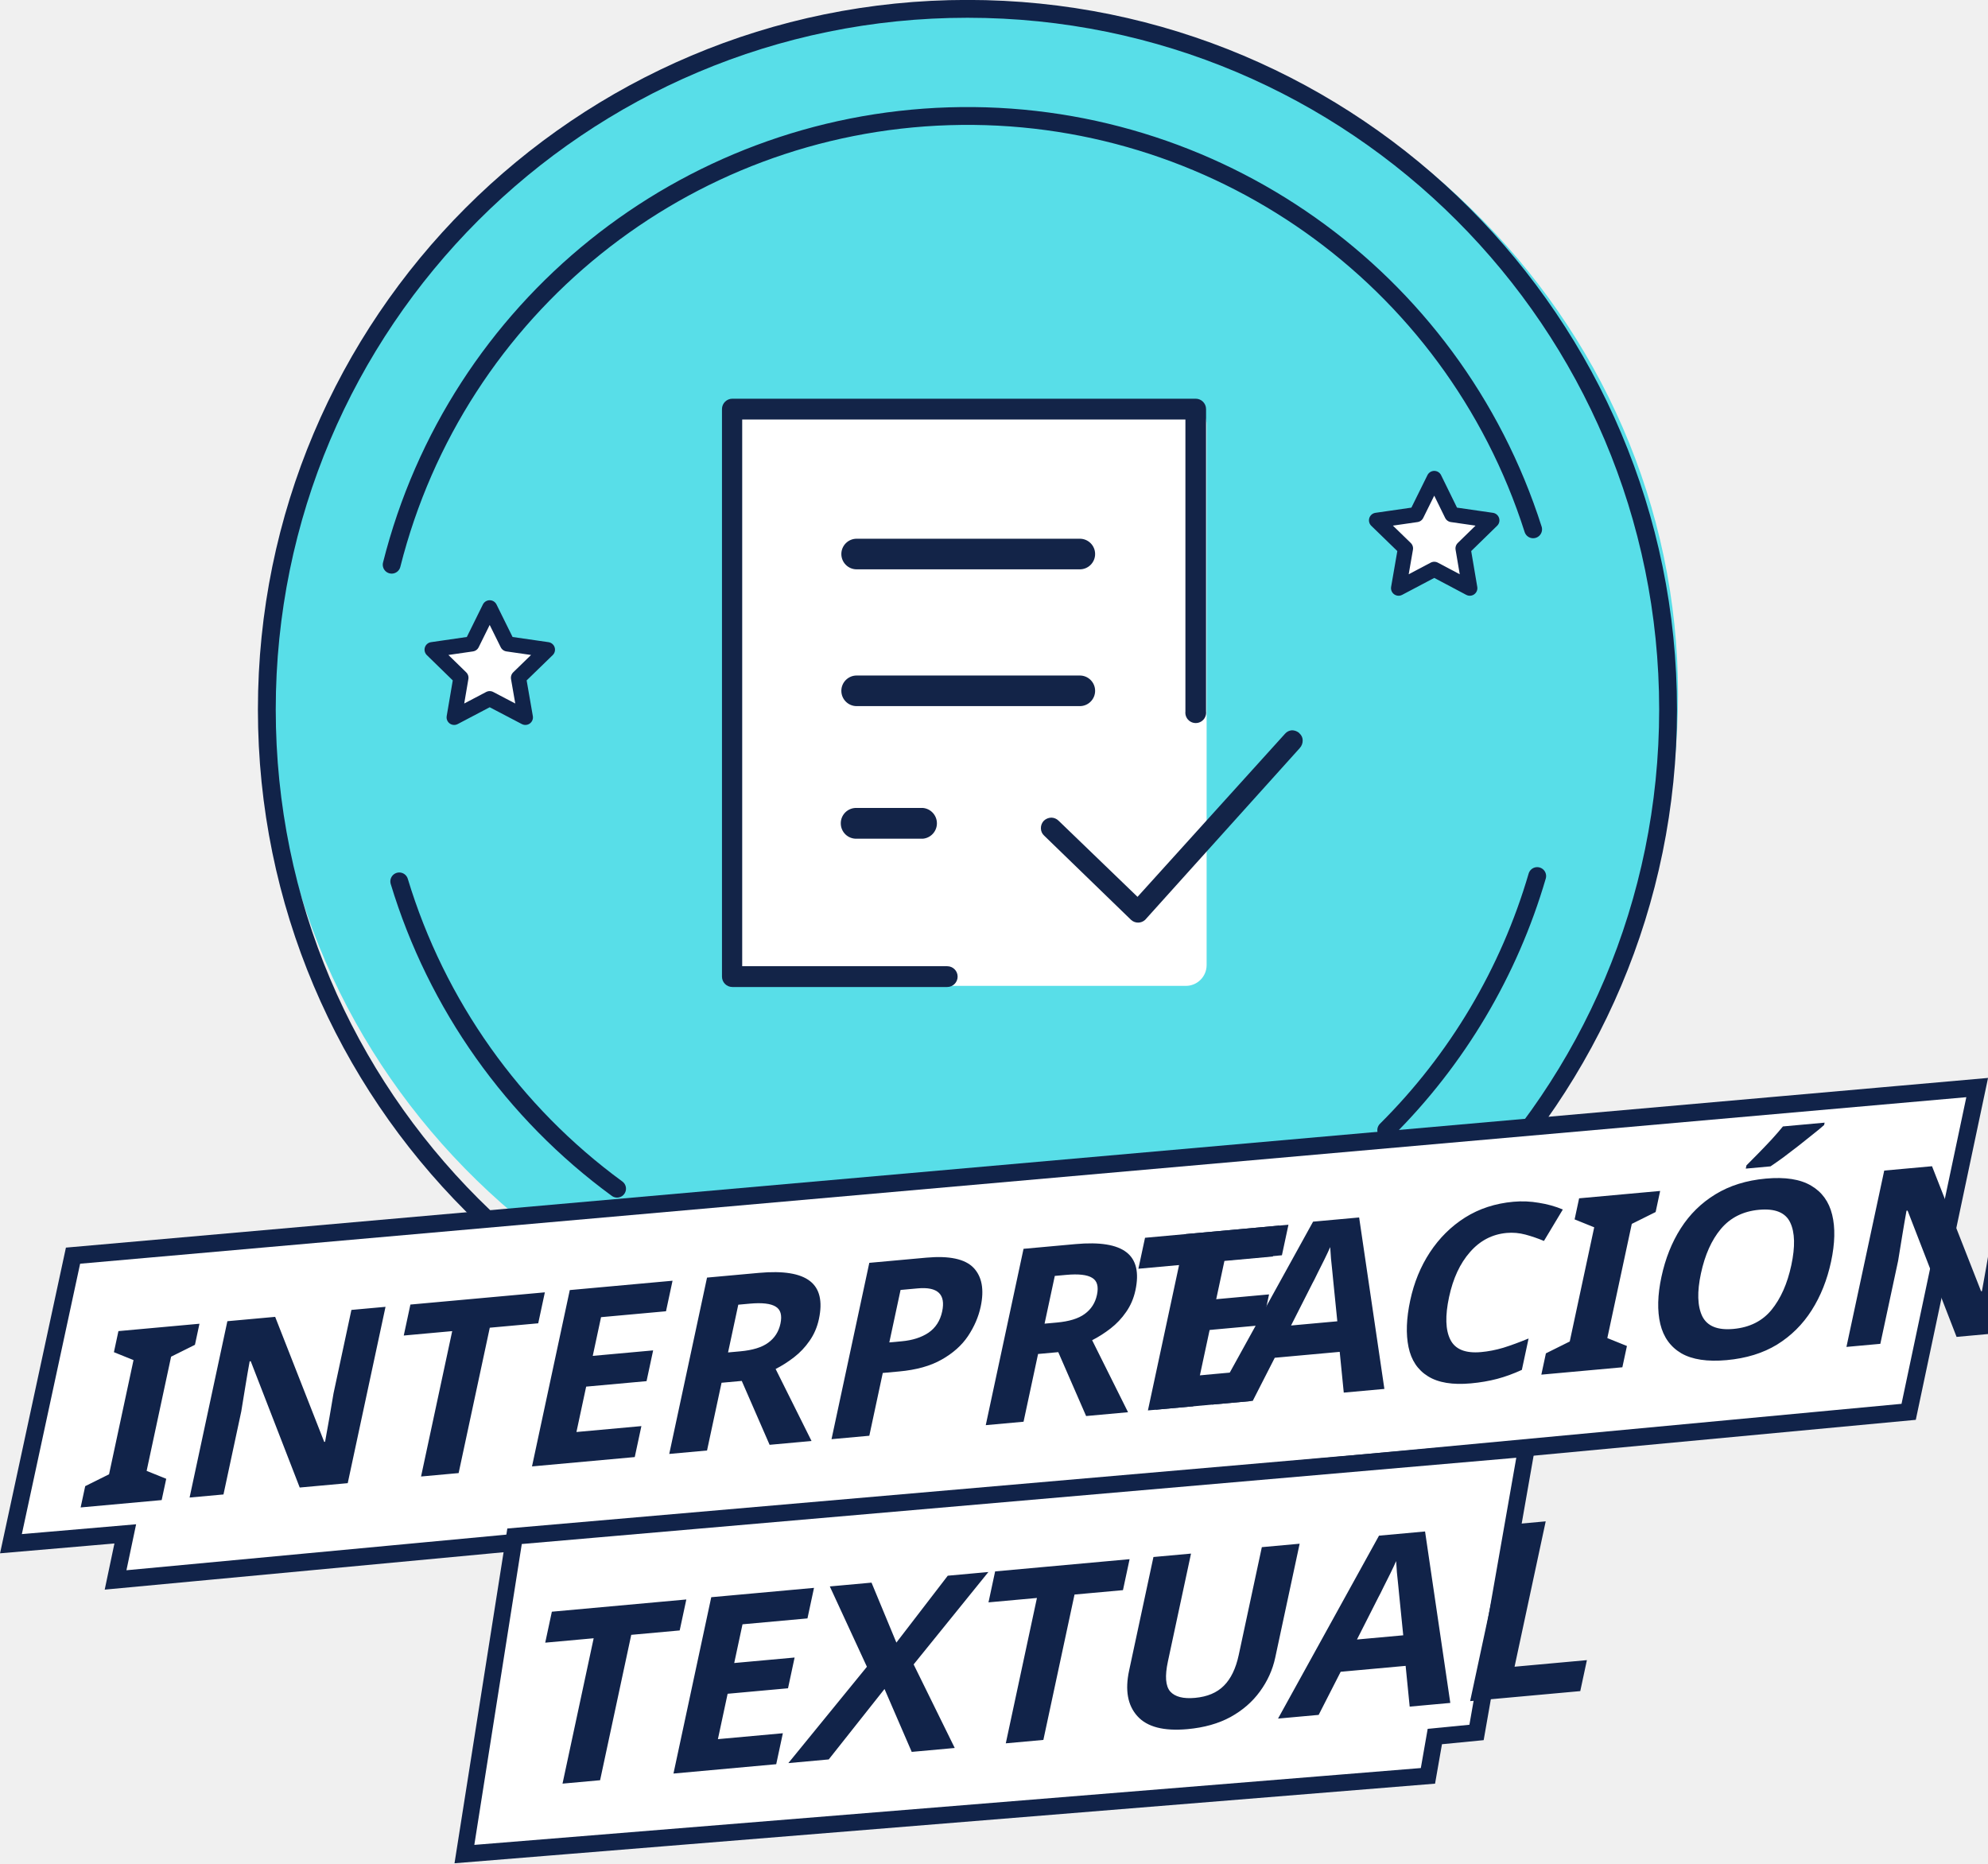
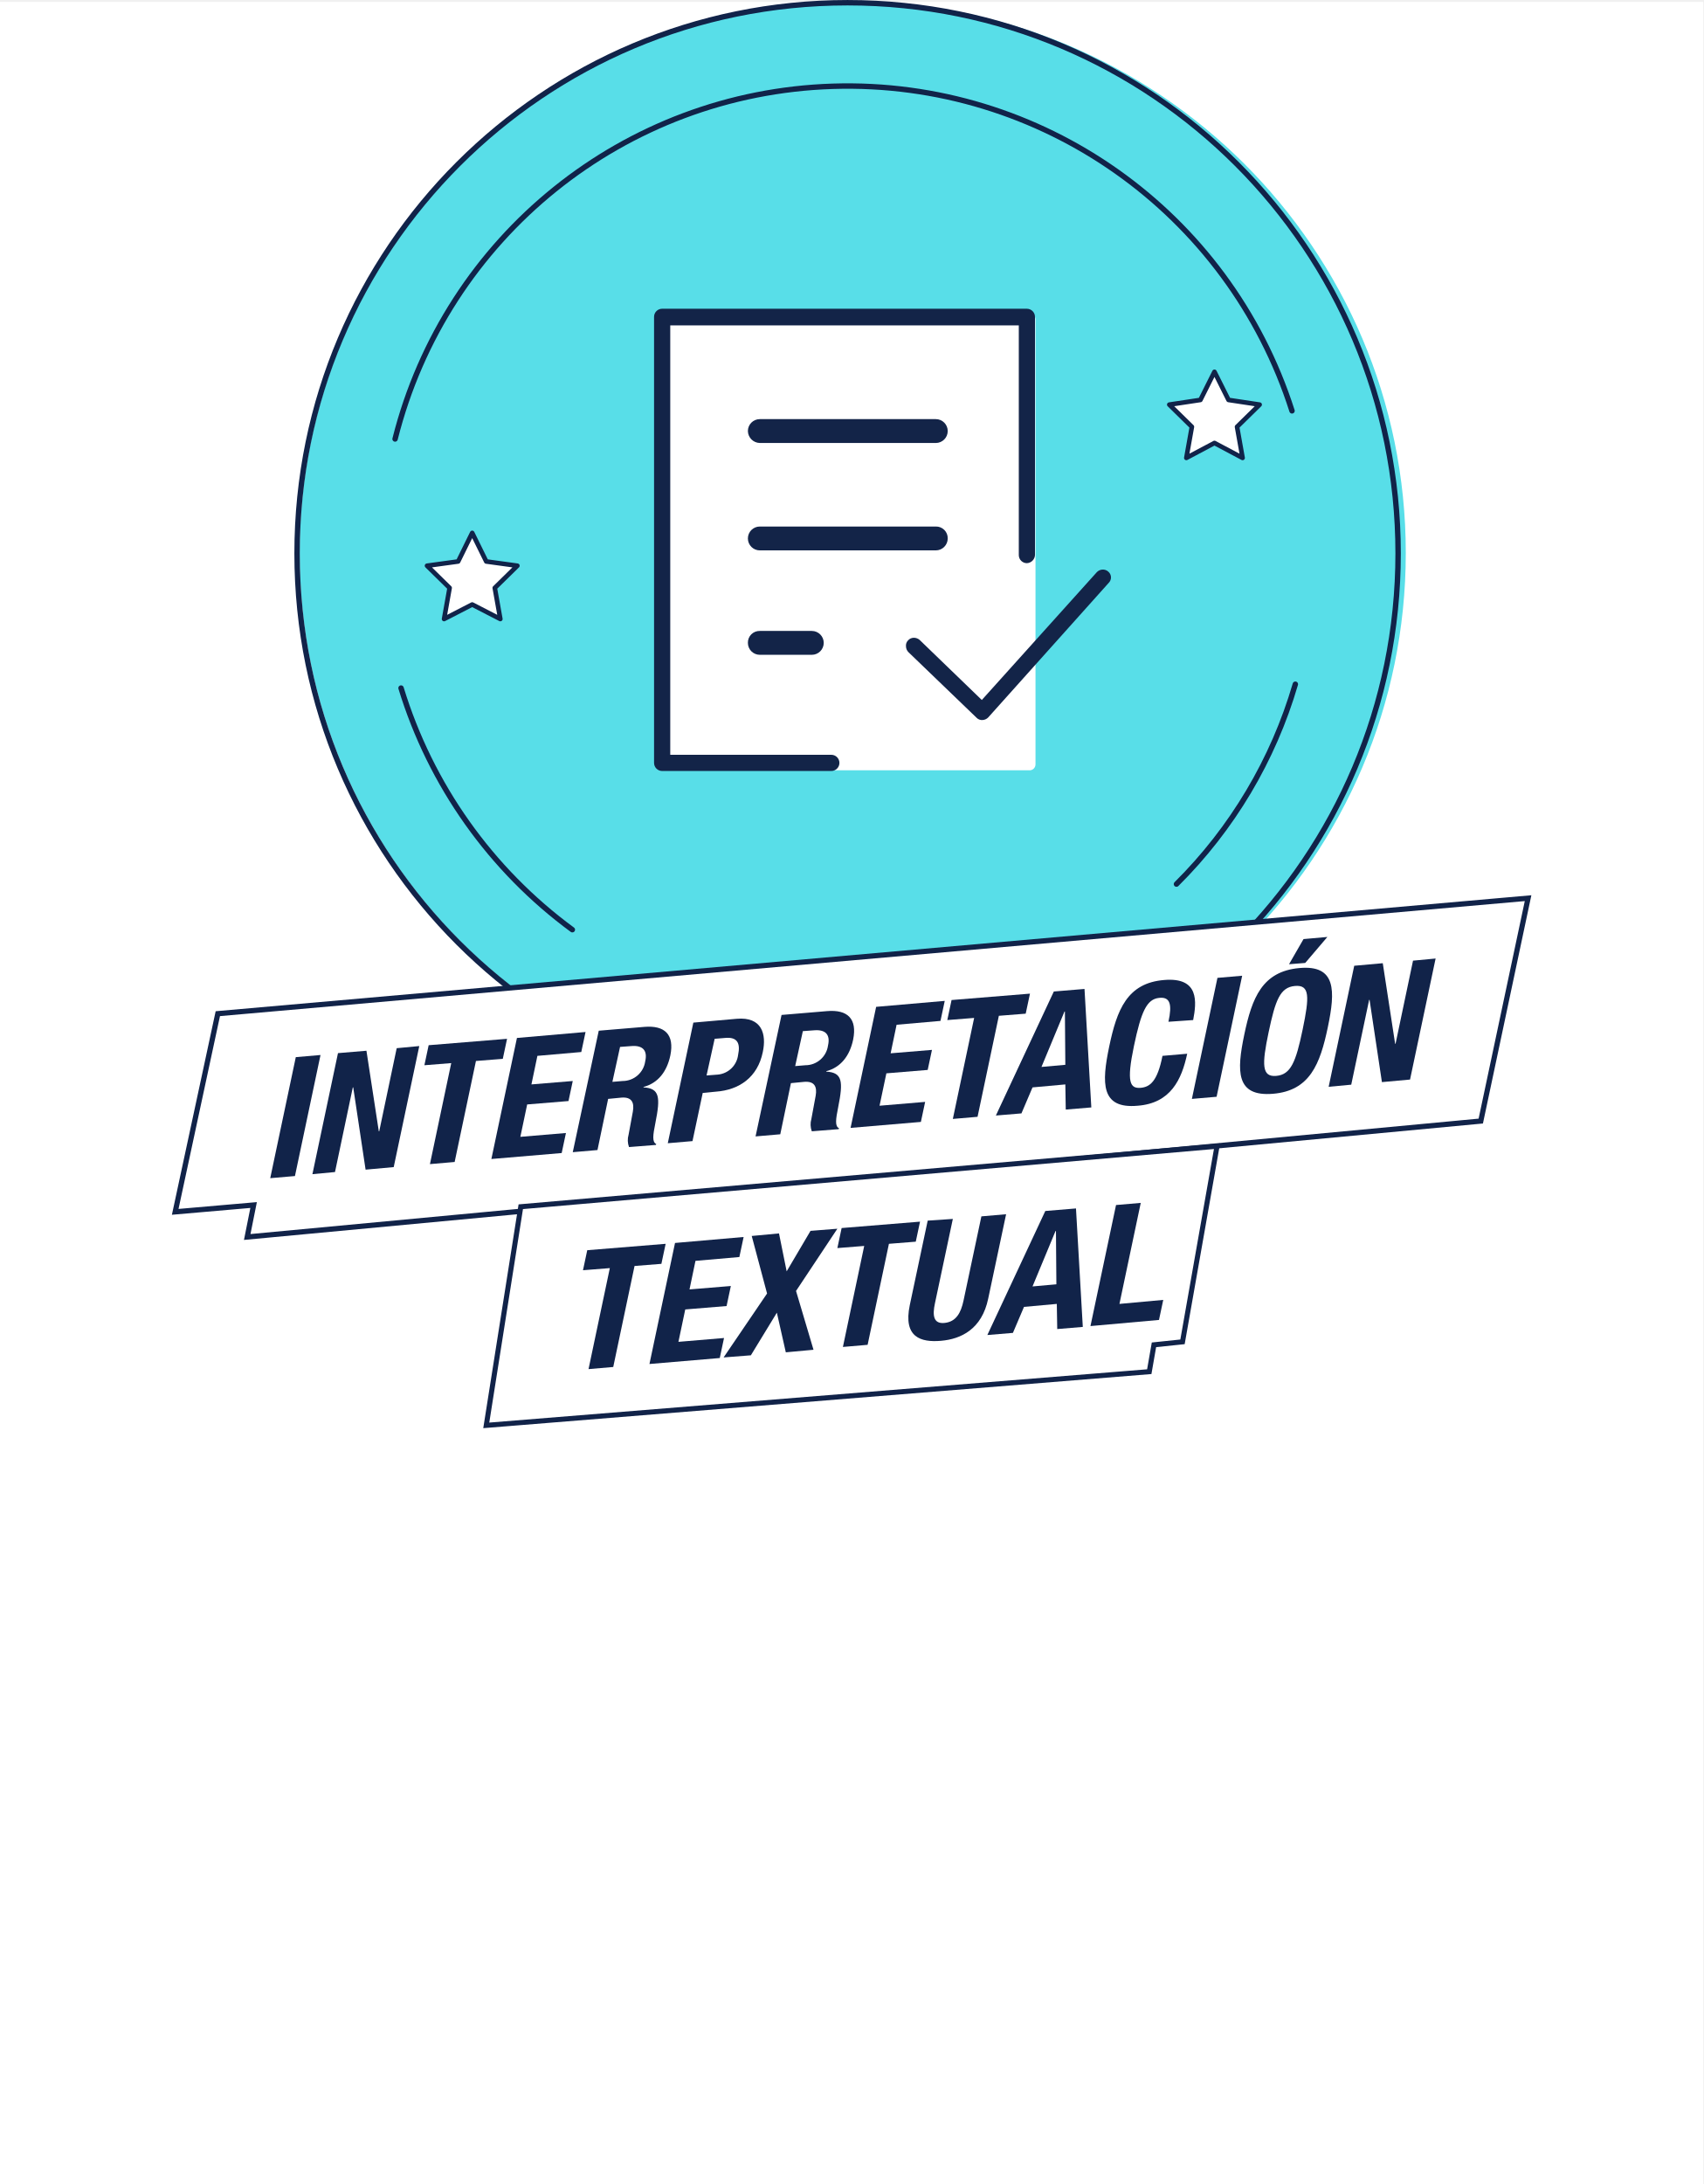
- <svg xmlns="http://www.w3.org/2000/svg" viewBox="0 0 141.56 132.68">
+ <svg xmlns="http://www.w3.org/2000/svg" viewBox="0 0 399.74 512.44">
  <defs>
-     <style>.cls-1{fill:#58dee8;}.cls-2{fill:none;stroke-width:1.27px;}.cls-2,.cls-3,.cls-6,.cls-7{stroke:#112349;}.cls-2,.cls-7{stroke-linecap:round;stroke-linejoin:round;}.cls-3,.cls-6,.cls-7,.cls-8{fill:#fff;}.cls-3,.cls-6{stroke-miterlimit:10;}.cls-3{stroke-width:1.23px;}.cls-4{font-size:17.95px;fill:#112349;font-family:Helvetica-CondensedBold, Helvetica-Condensed;font-weight:700;letter-spacing:-0.01em;}.cls-5{letter-spacing:-0.06em;}.cls-6{stroke-width:1.19px;}.cls-7{stroke-width:1.08px;}.cls-9{fill:#132448;}</style>
+     <style>.cls-1,.cls-4,.cls-6,.cls-8{fill:#fff;}.cls-2{fill:#58dee8;}.cls-3{fill:none;stroke-width:1.27px;}.cls-3,.cls-4,.cls-6,.cls-8{stroke:#112349;}.cls-3,.cls-4{stroke-linecap:round;stroke-linejoin:round;}.cls-4{stroke-width:1.08px;}.cls-5{fill:#132448;}.cls-6,.cls-8{stroke-miterlimit:10;}.cls-6{stroke-width:1.23px;}.cls-7{fill:#112349;}.cls-8{stroke-width:1.19px;}</style>
  </defs>
  <g id="Capa_2" data-name="Capa 2">
-     <g id="Prod._Multimedial" data-name="Prod. Multimedial">
-       <ellipse class="cls-1" cx="69.37" cy="49.47" rx="50.12" ry="48.87" />
-       <circle class="cls-2" cx="68.89" cy="50.52" r="49.89" />
-       <path class="cls-2" d="M43.94,84.64A42.3,42.3,0,0,1,28.43,62.76" />
-       <path class="cls-2" d="M109.46,62.38A42.23,42.23,0,0,1,98.71,80.47" />
-       <path class="cls-2" d="M27.89,40.21a42.28,42.28,0,0,1,81.28-2.52" />
-       <polygon class="cls-3" points="140.79 77.44 5.2 89.41 0.78 109.92 8.92 109.22 8.23 112.5 135.91 100.53 140.79 77.44" />
-       <text class="cls-4" transform="matrix(0.99, -0.09, -0.21, 0.98, 5.17, 107.39)">INTERPRE<tspan class="cls-5" x="74.06" y="0">T</tspan>
-         <tspan x="81.96" y="0">ACIÓN</tspan>
-       </text>
-       <polygon class="cls-6" points="108.69 103.14 36.64 109.39 33.07 132.02 101.68 126.45 102.17 123.65 105.14 123.36 108.69 103.14" />
-       <text class="cls-4" transform="matrix(0.99, -0.09, -0.21, 0.98, 36.25, 127.35)">TEXTUAL</text>
-       <polygon class="cls-7" points="34.87 43.28 36.14 45.85 38.98 46.26 36.92 48.26 37.41 51.08 34.87 49.75 32.34 51.08 32.82 48.26 30.77 46.26 33.6 45.85 34.87 43.28" />
-       <polygon class="cls-7" points="102.13 34.07 103.39 36.64 106.23 37.05 104.18 39.05 104.66 41.88 102.13 40.54 99.59 41.88 100.08 39.05 98.02 37.05 100.86 36.64 102.13 34.07" />
-       <rect class="cls-8" x="52.38" y="28.76" width="33.54" height="41.44" rx="1.48" ry="1.48" />
-       <path class="cls-9" d="M76.89,48.1H61a1.09,1.09,0,1,0,0,2.18H76.89a1.09,1.09,0,1,0,0-2.18Z" />
-       <path class="cls-9" d="M92.52,52.2A.8.8,0,0,0,92,52a.71.71,0,0,0-.5.25L81,63.86l-5.63-5.43a.75.75,0,0,0-.51-.21.79.79,0,0,0-.54.23.75.75,0,0,0-.2.53.7.7,0,0,0,.23.52l6.19,6a.74.74,0,0,0,1,0L92.55,53.27a.79.79,0,0,0,.21-.58.66.66,0,0,0-.23-.47Z" />
-       <path class="cls-9" d="M59.87,58.63A1.09,1.09,0,0,0,61,59.72h4.72a1.1,1.1,0,0,0,0-2.19H61A1.09,1.09,0,0,0,59.87,58.63Z" />
-       <path class="cls-9" d="M76.89,38.36H61a1.09,1.09,0,0,0,0,2.18H76.89a1.09,1.09,0,0,0,0-2.18Z" />
-       <path class="cls-9" d="M85.15,28.39h-33a.74.74,0,0,0-.74.74V69.54a.74.74,0,0,0,.74.74H67.45a.74.74,0,1,0,0-1.48H52.85V29.87H84.41V50.66a.74.74,0,1,0,1.47,0V29.13A.74.74,0,0,0,85.15,28.39Z" />
+     <g id="Layer_1" data-name="Layer 1">
+       <rect class="cls-1" y="0.44" width="399.74" height="512" />
+       <ellipse class="cls-2" cx="200.12" cy="129.74" rx="129.8" ry="129.3" />
+       <circle class="cls-3" cx="198.92" cy="129.84" r="129.2" />
+       <path class="cls-3" d="M134.32,218.14a110.37,110.37,0,0,1-40.2-56.7" />
+       <path class="cls-3" d="M304,160.54a109.33,109.33,0,0,1-27.9,46.9" />
+       <path class="cls-3" d="M92.72,103a109.49,109.49,0,0,1,210.5-6.6" />
+       <polygon class="cls-4" points="110.82 125.04 114.12 131.74 121.42 132.74 116.12 137.94 117.42 145.24 110.82 141.84 104.22 145.24 105.52 137.94 100.22 132.74 107.52 131.74 110.82 125.04" />
+       <polygon class="cls-4" points="285.02 87.24 288.32 93.84 295.62 94.94 290.32 100.14 291.62 107.44 285.02 103.94 278.42 107.44 279.72 100.14 274.42 94.94 281.72 93.84 285.02 87.24" />
+       <path class="cls-1" d="M241.52,180.74h-83.9a1.54,1.54,0,0,1-1.5-1.5V74.94a1.54,1.54,0,0,1,1.5-1.5h83.9a1.54,1.54,0,0,1,1.5,1.5v104.4A1.39,1.39,0,0,1,241.52,180.74Z" />
+       <path class="cls-5" d="M219.62,123.54h-41.3a2.8,2.8,0,0,0,0,5.6h41.3a2.8,2.8,0,0,0,2.8-2.8A2.73,2.73,0,0,0,219.62,123.54Z" />
+       <path class="cls-5" d="M260.12,134.14a1.87,1.87,0,0,0-1.4-.5,2,2,0,0,0-1.3.6l-27,30-14.6-14.1a2.11,2.11,0,0,0-1.3-.5,1.82,1.82,0,0,0-1.4.6,1.74,1.74,0,0,0-.5,1.4,2,2,0,0,0,.6,1.4l16,15.4a1.74,1.74,0,0,0,1.4.5,2,2,0,0,0,1.3-.6l28.3-31.6a1.78,1.78,0,0,0-.1-2.6Z" />
+       <path class="cls-5" d="M175.52,150.84a2.8,2.8,0,0,0,2.8,2.8h12.2a2.8,2.8,0,0,0,0-5.6h-12.2A2.73,2.73,0,0,0,175.52,150.84Z" />
+       <path class="cls-5" d="M219.62,98.34h-41.3a2.8,2.8,0,0,0-2.8,2.8,2.86,2.86,0,0,0,2.8,2.8h41.3a2.8,2.8,0,0,0,0-5.6Z" />
+       <path class="cls-5" d="M241,72.44h-85.6a1.9,1.9,0,0,0-1.9,1.9V179a1.9,1.9,0,0,0,1.9,1.9h39.7a1.9,1.9,0,0,0,0-3.8h-37.8V76.34h81.8v53.9a1.9,1.9,0,0,0,1.9,1.9,2,2,0,0,0,1.9-1.9V74.44A1.92,1.92,0,0,0,241,72.44Z" />
+       <polygon class="cls-6" points="358.62 210.74 51.12 237.84 41.12 284.34 59.52 282.74 58.02 290.24 347.52 263.04 358.62 210.74" />
+       <path class="cls-7" d="M63.42,276.44l6-28.4,5.8-.5-6,28.4Z" />
+       <path class="cls-7" d="M86,246.54l2.9,18.9H89l4.1-19.5,5.3-.5-6,28.4-6.6.6-2.9-19.3h-.1L78.62,275l-5.3.5,6-28.4Z" />
+       <path class="cls-7" d="M119,243.74l-1,4.7-6.3.5-5,23.7-5.8.5,5-23.7-6.3.5,1-4.7Z" />
+       <path class="cls-7" d="M137.42,242.14l-1,4.7-10.3.9-1.4,6.7,9.7-.8-1,4.7-9.7.8-1.6,7.6,10.7-.9-1,4.7-16.5,1.4,6-28.4Z" />
+       <path class="cls-7" d="M140.52,241.84l10.7-.9c4.8-.4,7.1,1.8,6.1,6.7-.8,3.8-2.9,6.5-6.3,7.4v.1c3.8.2,4,2.3,2.8,8.3-.6,3-.8,4.5.2,5l-.1.2-6.3.5a4.65,4.65,0,0,1-.1-2.9l1-5.4c.4-2.2-.3-3.5-2.7-3.3l-3.1.3-2.5,12-5.8.5Zm3.2,12,2.4-.2a5.35,5.35,0,0,0,5.3-4.6c.6-2.6-.6-3.8-3.2-3.6l-2.7.2Z" />
+       <path class="cls-7" d="M162.72,239.94l10.2-.9c5.9-.5,7,3.6,6.1,7.8-1.2,5.9-5.5,8.9-11,9.3l-3.1.3-2.4,11.3-5.8.5Zm3.1,12.4,2.6-.2a5.28,5.28,0,0,0,4.8-4.6c.6-2.8-.2-4.3-3.1-4l-2.4.2Z" />
+       <path class="cls-7" d="M183.42,238.14l10.7-.9c4.8-.4,7.1,1.8,6.1,6.7-.8,3.8-2.9,6.5-6.3,7.4v.1c3.8.2,4,2.3,2.8,8.3-.6,3-.8,4.5.2,5l-.1.2-6.3.5a4.65,4.65,0,0,1-.1-2.9l1-5.4c.4-2.2-.3-3.5-2.7-3.3l-3.1.3-2.5,12-5.8.5Zm3.2,12,2.4-.2a5.35,5.35,0,0,0,5.3-4.6c.6-2.6-.6-3.8-3.2-3.6l-2.7.2Z" />
+       <path class="cls-7" d="M221.72,234.84l-1,4.7-10.3.9-1.4,6.7,9.7-.8-1,4.7-9.7.8-1.6,7.6,10.7-.9-1,4.7-16.5,1.4,6-28.4Z" />
+       <path class="cls-7" d="M241.72,233.14l-1,4.7-6.3.5-5,23.7-5.8.5,5-23.7-6.3.5,1-4.7Z" />
+       <path class="cls-7" d="M247.32,232.64l7.2-.6,1.6,27.8-6,.5-.1-5.9-7.7.7-2.6,6.1-6,.5Zm-2.9,17.7,5.6-.5-.1-12.5h-.1Z" />
+       <path class="cls-7" d="M274.22,239.74c.9-4.1.4-5.9-2.2-5.6-2.9.3-4.2,3.2-5.9,11.3-1.8,8.6-.9,10,1.6,9.8,2.1-.2,3.9-1.4,5.1-7.5l5.8-.5c-1.3,6.1-3.9,11.6-11.6,12.2-8.7.8-8.5-5.3-6.7-13.9s4.2-14.9,12.9-15.6c8.3-.7,7.6,5.2,6.8,9.4Z" />
+       <path class="cls-7" d="M279.72,257.84l6-28.4,5.8-.5-6,28.4Z" />
+       <path class="cls-7" d="M304.92,227.14c8.7-.8,8.5,5.3,6.7,13.9s-4.2,14.9-12.9,15.6-8.5-5.3-6.7-13.9S296.22,227.94,304.92,227.14Zm-5.4,25.3c3.4-.3,4.6-3.2,6.2-10.9s1.7-10.5-1.8-10.2-4.6,3.3-6.2,10.9S296.12,252.74,299.52,252.44Zm6.4-32.1,5.6-.5-5.2,6.1-3.8.3Z" />
+       <path class="cls-7" d="M324.52,226l2.9,18.9h.1l4.1-19.5,5.3-.5-6,28.4-6.6.6-2.9-19.3h-.1l-4.2,19.9-5.3.5,6-28.4Z" />
+       <polygon class="cls-8" points="285.62 268.94 122.22 283.14 114.12 334.44 269.72 321.84 270.82 315.54 277.52 314.84 285.62 268.94" />
+       <path class="cls-7" d="M156.22,291.84l-1,4.7-6.3.5-5,23.7-5.8.5,5-23.7-6.3.5,1-4.7Z" />
+       <path class="cls-7" d="M174.52,290.24l-1,4.7-10.3.9-1.4,6.7,9.7-.8-1,4.7-9.7.8-1.6,7.6,10.7-.9-1,4.7-16.5,1.4,6-28.4Z" />
+       <path class="cls-7" d="M176.42,290l6.4-.6,1.8,8.9,5.6-9.5,6.3-.5-9.7,14.6,4.1,13.8-6.5.6-2.1-9.3-6.1,10-6.4.5,10.2-15Z" />
+       <path class="cls-7" d="M215.92,286.64l-1,4.7-6.3.5-5,23.7-5.8.5,5-23.7-6.3.5,1-4.7Z" />
+       <path class="cls-7" d="M223.62,286l-4.2,19.8c-.6,2.8-.4,4.9,2.3,4.6s3.8-2.4,4.4-5.2l4.2-19.8,5.8-.5-4.2,19.8c-1.5,7.2-6.4,9.5-11.1,9.9s-8.9-.8-7.3-8.4l4.2-19.8Z" />
+       <path class="cls-7" d="M245.32,284.14l7.2-.6,1.6,27.8-6,.5-.1-5.9-7.7.7-2.6,6.1-6,.5Zm-3,17.7,5.6-.5-.1-12.5h-.1Z" />
+       <path class="cls-7" d="M255.92,311.14l6-28.4,5.8-.5-5,23.7L273,305l-1,4.7Z" />
    </g>
  </g>
</svg>
